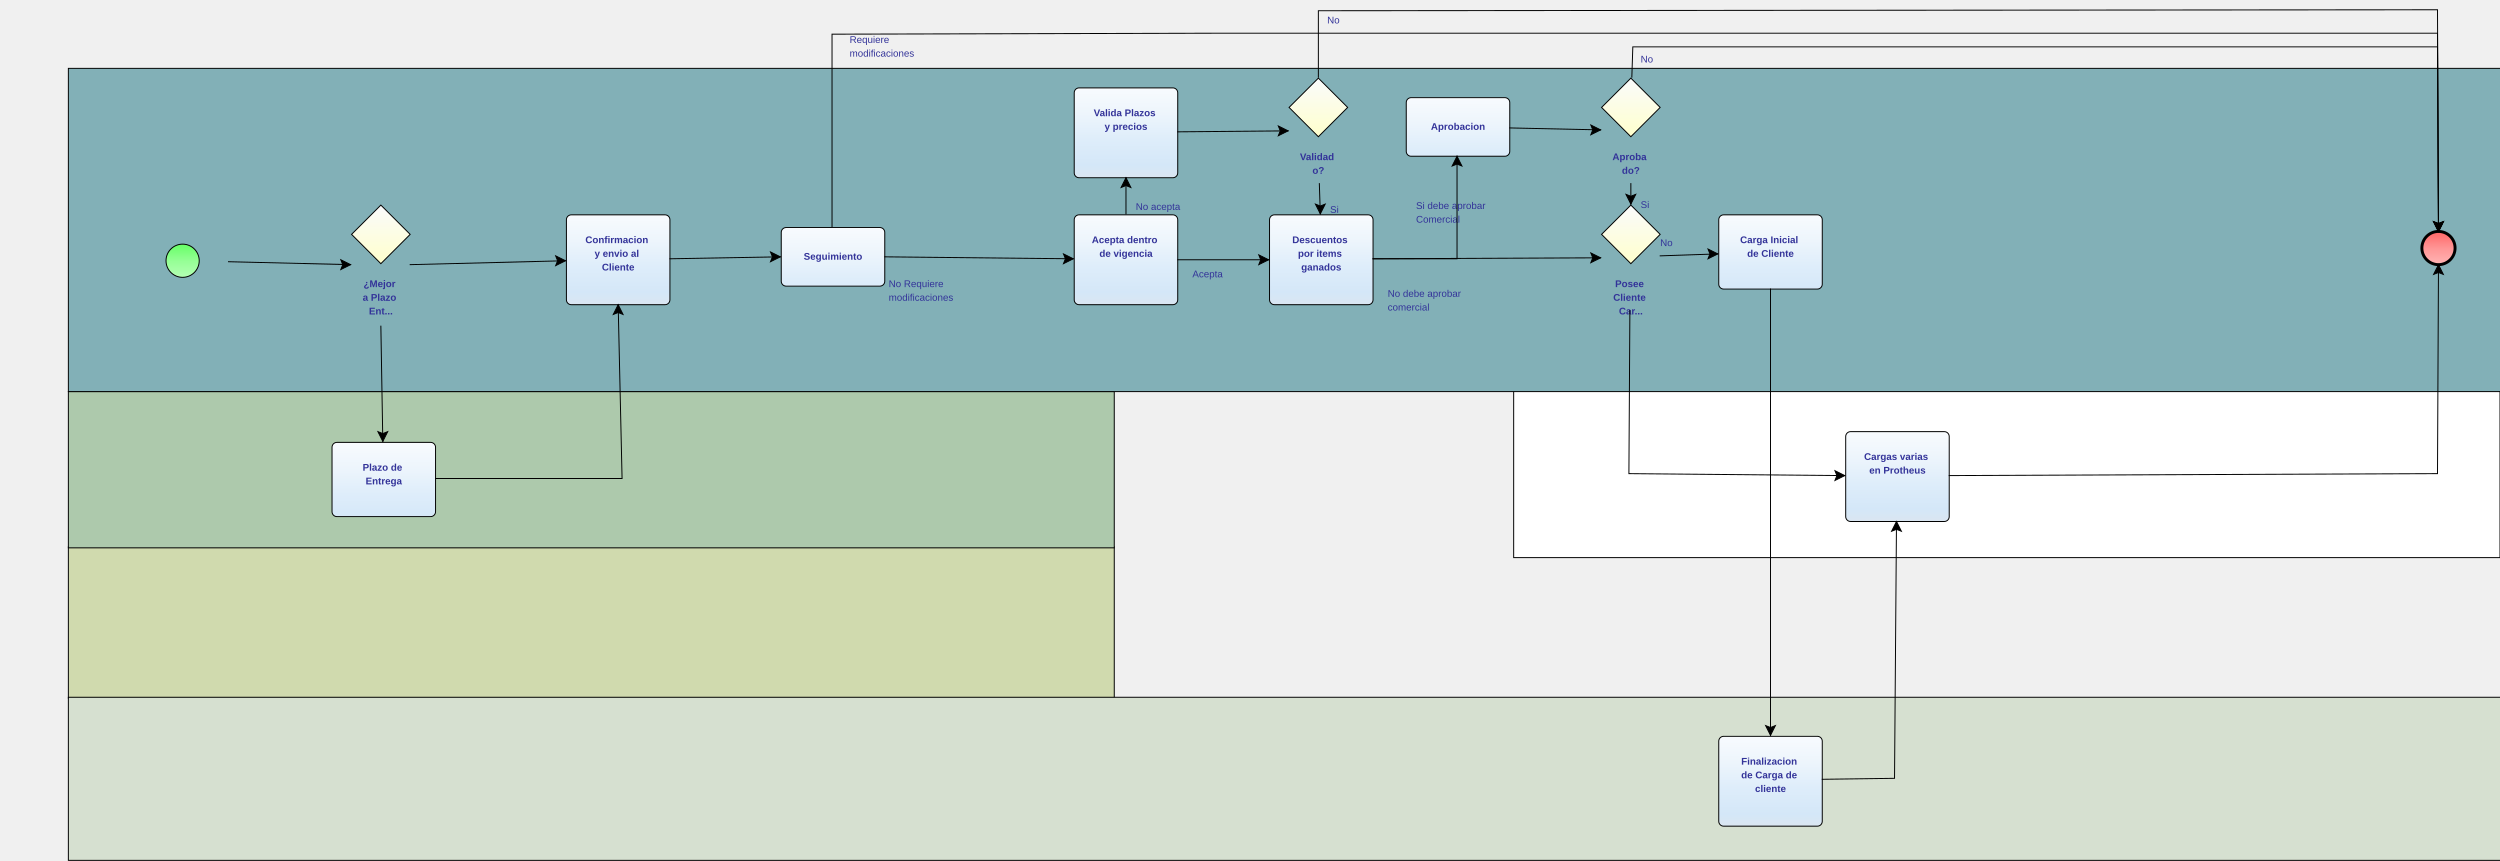
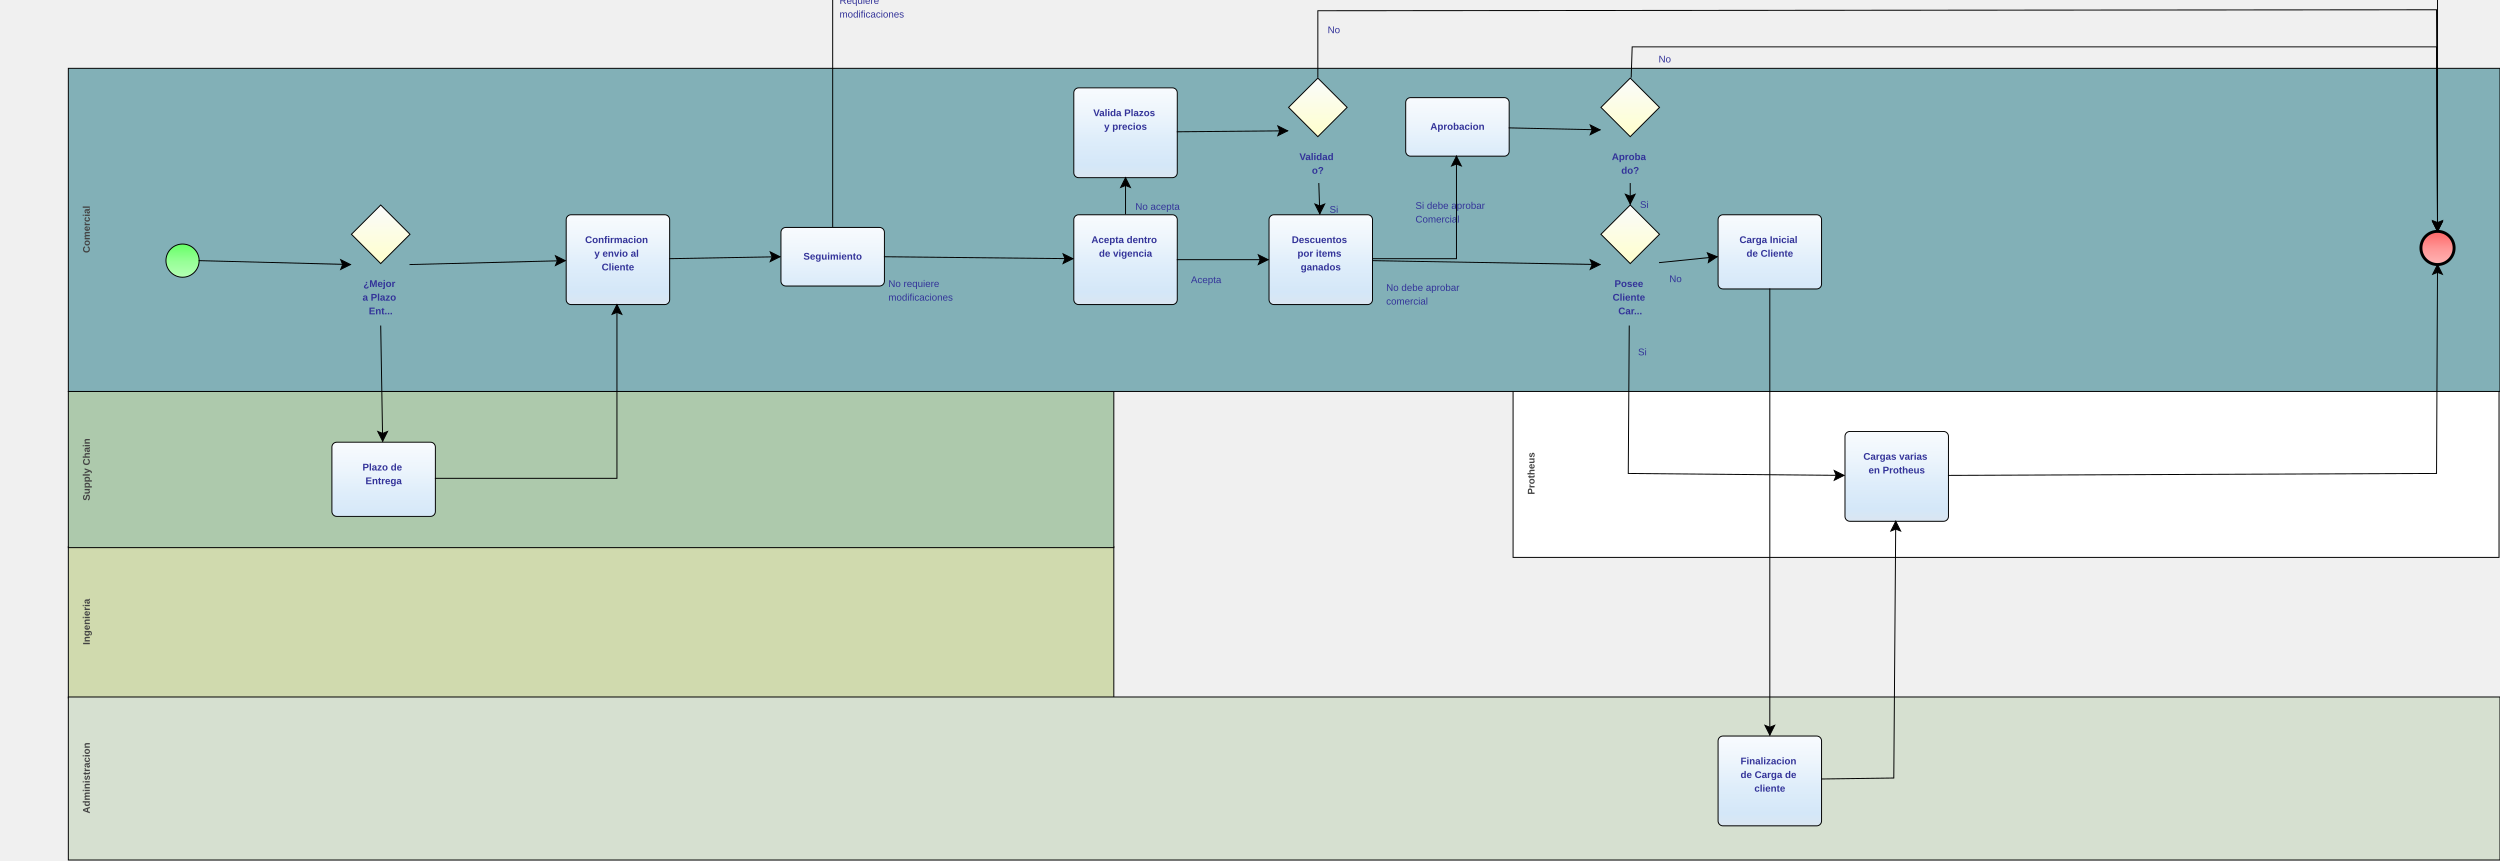
- <svg xmlns="http://www.w3.org/2000/svg" xmlns:xlink="http://www.w3.org/1999/xlink" style="stroke-dasharray:none; shape-rendering:auto; font-family:'Arial'; text-rendering:auto; fill-opacity:1; color-interpolation:auto; color-rendering:auto; font-size:12; fill:black; stroke:black; image-rendering:auto; stroke-miterlimit:10; stroke-linecap:square; stroke-linejoin:miter; font-style:normal; stroke-width:1; stroke-dashoffset:0; font-weight:normal; stroke-opacity:1;" contentScriptType="text/ecmascript" preserveAspectRatio="xMidYMid meet" zoomAndPan="magnify" version="1.0" contentStyleType="text/css" xml:xlink="http://www.w3.org/1999/xlink" width="2560" height="881">
+ <svg xmlns="http://www.w3.org/2000/svg" xmlns:xlink="http://www.w3.org/1999/xlink" style="stroke-dasharray:none; shape-rendering:auto; font-family:'Arial'; text-rendering:auto; fill-opacity:1; color-interpolation:auto; color-rendering:auto; font-size:12; fill:black; stroke:black; image-rendering:auto; stroke-miterlimit:10; stroke-linecap:square; stroke-linejoin:miter; font-style:normal; stroke-width:1; stroke-dashoffset:0; font-weight:normal; stroke-opacity:1;" contentScriptType="text/ecmascript" preserveAspectRatio="xMidYMid meet" zoomAndPan="magnify" version="1.0" contentStyleType="text/css" xml:xlink="http://www.w3.org/1999/xlink" width="2561" height="881">
  <rect x="1550" y="400" width="1010" height="171" ry="0" rx="0" style="stroke:#000000; fill:#FFFFFF" />
+   <g componentSequence="19">
+     <text x="-485" y="1558" transform="rotate(270)" text-anchor="middle" style="font-weight:bold;font-size:10px;stroke:none; fill:#434343">
+       <tspan dy="14" x="-485">Protheus</tspan>
+     </text>
+   </g>
  <rect x="70" y="560" width="1071" height="155" ry="0" rx="0" style="stroke:#000000; fill:#D0DAAE" />
+   <g componentSequence="4">
+     <text x="-637" y="78" transform="rotate(270)" text-anchor="middle" style="font-weight:bold;font-size:10px;stroke:none; fill:#434343">
+       <tspan dy="14" x="-637">Ingenieria</tspan>
+     </text>
+   </g>
  <rect x="70" y="401" width="1071" height="160" ry="0" rx="0" style="stroke:#000000; fill:#ADC9AC" />
+   <g componentSequence="3">
+     <text x="-481" y="78" transform="rotate(270)" text-anchor="middle" style="font-weight:bold;font-size:10px;stroke:none; fill:#434343">
+       <tspan dy="14" x="-481">Supply Chain</tspan>
+     </text>
+   </g>
  <rect x="70" y="70" width="2491" height="331" ry="0" rx="0" style="stroke:#000000; fill:#82B0B7" />
+   <g componentSequence="2">
+     <text x="-235" y="78" transform="rotate(270)" text-anchor="middle" style="font-weight:bold;font-size:10px;stroke:none; fill:#434343">
+       <tspan dy="14" x="-235">Comercial</tspan>
+     </text>
+   </g>
  <rect x="70" y="714" width="2491" height="167" ry="0" rx="0" style="stroke:#000000; fill:#D6E0D0" />
+   <g componentSequence="1">
+     <text x="-797" y="78" transform="rotate(270)" text-anchor="middle" style="font-weight:bold;font-size:10px;stroke:none; fill:#434343">
+       <tspan dy="14" x="-797">Administracion</tspan>
+     </text>
+   </g>
  <g sequence="5">
-     <rect x="340" y="453" width="106" height="76" ry="5" rx="5" style="fill:url(#linearGradientF8FBFEEDF5FCDEEDFAD4E7F8E2E5E9_1788925542);" stroke="191970" />
+     <rect x="340" y="453" width="106" height="76" ry="5" rx="5" style="fill:url(#linearGradientF8FBFEEDF5FCDEEDFAD4E7F8E2E5E9_281292556);" stroke="191970" />
  </g>
  <g componentSequence="5">
    <text x="393" y="468" text-anchor="middle" style="font-weight:bold;font-size:10px;stroke:none; fill:#333399">
      <tspan dy="14" x="393">Plazo de</tspan>
      <tspan dy="14" x="393">Entrega</tspan>
    </text>
  </g>
  <g sequence="6">
-     <ellipse cx="187" cy="267" rx="17" ry="17" stroke-width="1" style="fill:url(#linearGradient66FF6696FF96B6FFB6_1684485442);" stroke="336633" />
+     <ellipse cx="187" cy="267" rx="17" ry="17" stroke-width="1" style="fill:url(#linearGradient66FF6696FF96B6FFB6_503563108);" stroke="336633" />
  </g>
  <g sequence="7">
-     <polygon points=" 360 240 390 210 420 240 390 270 360 240" style="fill:url(#linearGradientFAFBFCFFFFCC_1616428310);" stroke="000000" />
+     <polygon points=" 360 240 390 210 420 240 390 270 360 240" style="fill:url(#linearGradientFAFBFCFFFFCC_440157308);" stroke="000000" />
  </g>
  <g componentSequence="7">
    <text x="390" y="280" text-anchor="middle" style="font-weight:bold;font-size:10px;stroke:none; fill:#333399">
      <tspan dy="14" x="390">¿Mejor</tspan>
      <tspan dy="14" x="390">a Plazo</tspan>
      <tspan dy="14" x="390">Ent...</tspan>
    </text>
  </g>
  <g sequence="12">
-     <rect x="800" y="233" width="106" height="60" ry="5" rx="5" style="fill:url(#linearGradientF8FBFEEDF5FCDEEDFAD4E7F8E2E5E9_626671481);" stroke="191970" />
+     <rect x="800" y="233" width="106" height="60" ry="5" rx="5" style="fill:url(#linearGradientF8FBFEEDF5FCDEEDFAD4E7F8E2E5E9_1597950303);" stroke="191970" />
  </g>
  <g componentSequence="12">
    <text x="853" y="252" text-anchor="middle" style="font-weight:bold;font-size:10px;stroke:none; fill:#333399">
      <tspan dy="14" x="853">Seguimiento</tspan>
    </text>
  </g>
  <g sequence="14">
-     <rect x="580" y="220" width="106" height="92" ry="5" rx="5" style="fill:url(#linearGradientF8FBFEEDF5FCDEEDFAD4E7F8E2E5E9_1235603026);" stroke="191970" />
+     <rect x="580" y="220" width="106" height="92" ry="5" rx="5" style="fill:url(#linearGradientF8FBFEEDF5FCDEEDFAD4E7F8E2E5E9_1848848891);" stroke="191970" />
  </g>
  <g componentSequence="14">
    <text x="633" y="235" text-anchor="middle" style="font-weight:bold;font-size:10px;stroke:none; fill:#333399">
      <tspan dy="14" x="633">Confirmacion</tspan>
      <tspan dy="14" x="633">y envio al</tspan>
      <tspan dy="14" x="633">Cliente</tspan>
    </text>
  </g>
  <g sequence="20">
-     <ellipse cx="2497" cy="254" rx="17" ry="17" stroke-width="3" style="fill:url(#linearGradientFF6666FF9696FFB6B6_339033857);" stroke="993333" />
+     <ellipse cx="2497" cy="254" rx="17" ry="17" stroke-width="3" style="fill:url(#linearGradientFF6666FF9696FFB6B6_1848367034);" stroke="993333" />
  </g>
  <g sequence="21">
-     <rect x="1300" y="220" width="106" height="92" ry="5" rx="5" style="fill:url(#linearGradientF8FBFEEDF5FCDEEDFAD4E7F8E2E5E9_824217756);" stroke="191970" />
+     <rect x="1300" y="220" width="106" height="92" ry="5" rx="5" style="fill:url(#linearGradientF8FBFEEDF5FCDEEDFAD4E7F8E2E5E9_382497191);" stroke="191970" />
  </g>
  <g componentSequence="21">
    <text x="1353" y="235" text-anchor="middle" style="font-weight:bold;font-size:10px;stroke:none; fill:#333399">
      <tspan dy="14" x="1353">Descuentos</tspan>
      <tspan dy="14" x="1353">por items</tspan>
      <tspan dy="14" x="1353">ganados</tspan>
    </text>
  </g>
  <g sequence="22">
-     <polygon points=" 1640 110 1670 80 1700 110 1670 140 1640 110" style="fill:url(#linearGradientFAFBFCFFFFCC_1165344822);" stroke="000000" />
+     <polygon points=" 1640 110 1670 80 1700 110 1670 140 1640 110" style="fill:url(#linearGradientFAFBFCFFFFCC_1058092560);" stroke="000000" />
  </g>
  <g componentSequence="22">
    <text x="1670" y="150" text-anchor="middle" style="font-weight:bold;font-size:10px;stroke:none; fill:#333399">
      <tspan dy="14" x="1670">Aproba</tspan>
      <tspan dy="14" x="1670">do?</tspan>
    </text>
  </g>
  <g sequence="23">
-     <rect x="1100" y="90" width="106" height="92" ry="5" rx="5" style="fill:url(#linearGradientF8FBFEEDF5FCDEEDFAD4E7F8E2E5E9_574968212);" stroke="191970" />
+     <rect x="1100" y="90" width="106" height="92" ry="5" rx="5" style="fill:url(#linearGradientF8FBFEEDF5FCDEEDFAD4E7F8E2E5E9_1222276320);" stroke="191970" />
  </g>
  <g componentSequence="23">
    <text x="1153" y="105" text-anchor="middle" style="font-weight:bold;font-size:10px;stroke:none; fill:#333399">
      <tspan dy="14" x="1153">Valida Plazos</tspan>
      <tspan dy="14" x="1153">y precios</tspan>
    </text>
  </g>
  <g sequence="24">
-     <rect x="1440" y="100" width="106" height="60" ry="5" rx="5" style="fill:url(#linearGradientF8FBFEEDF5FCDEEDFAD4E7F8E2E5E9_532000746);" stroke="191970" />
+     <rect x="1440" y="100" width="106" height="60" ry="5" rx="5" style="fill:url(#linearGradientF8FBFEEDF5FCDEEDFAD4E7F8E2E5E9_2029845574);" stroke="191970" />
  </g>
  <g componentSequence="24">
    <text x="1493" y="119" text-anchor="middle" style="font-weight:bold;font-size:10px;stroke:none; fill:#333399">
      <tspan dy="14" x="1493">Aprobacion</tspan>
    </text>
  </g>
  <g sequence="25">
-     <rect x="1100" y="220" width="106" height="92" ry="5" rx="5" style="fill:url(#linearGradientF8FBFEEDF5FCDEEDFAD4E7F8E2E5E9_707033328);" stroke="191970" />
+     <rect x="1100" y="220" width="106" height="92" ry="5" rx="5" style="fill:url(#linearGradientF8FBFEEDF5FCDEEDFAD4E7F8E2E5E9_231275447);" stroke="191970" />
  </g>
  <g componentSequence="25">
    <text x="1153" y="235" text-anchor="middle" style="font-weight:bold;font-size:10px;stroke:none; fill:#333399">
      <tspan dy="14" x="1153">Acepta dentro</tspan>
      <tspan dy="14" x="1153">de vigencia</tspan>
    </text>
  </g>
  <g sequence="26">
-     <polygon points=" 1640 240 1670 210 1700 240 1670 270 1640 240" style="fill:url(#linearGradientFAFBFCFFFFCC_1094416882);" stroke="000000" />
+     <polygon points=" 1640 240 1670 210 1700 240 1670 270 1640 240" style="fill:url(#linearGradientFAFBFCFFFFCC_996142504);" stroke="000000" />
  </g>
  <g componentSequence="26">
    <text x="1670" y="280" text-anchor="middle" style="font-weight:bold;font-size:10px;stroke:none; fill:#333399">
      <tspan dy="14" x="1670">Posee</tspan>
      <tspan dy="14" x="1670">Cliente</tspan>
      <tspan dy="14" x="1670">Car...</tspan>
    </text>
  </g>
  <g sequence="27">
-     <rect x="1760" y="220" width="106" height="76" ry="5" rx="5" style="fill:url(#linearGradientF8FBFEEDF5FCDEEDFAD4E7F8E2E5E9_1241139632);" stroke="191970" />
+     <rect x="1760" y="220" width="106" height="76" ry="5" rx="5" style="fill:url(#linearGradientF8FBFEEDF5FCDEEDFAD4E7F8E2E5E9_540664663);" stroke="191970" />
  </g>
  <g componentSequence="27">
    <text x="1813" y="235" text-anchor="middle" style="font-weight:bold;font-size:10px;stroke:none; fill:#333399">
      <tspan dy="14" x="1813">Carga Inicial</tspan>
      <tspan dy="14" x="1813">de Cliente</tspan>
    </text>
  </g>
  <g sequence="28">
-     <rect x="1760" y="754" width="106" height="92" ry="5" rx="5" style="fill:url(#linearGradientF8FBFEEDF5FCDEEDFAD4E7F8E2E5E9_2072147354);" stroke="191970" />
+     <rect x="1760" y="754" width="106" height="92" ry="5" rx="5" style="fill:url(#linearGradientF8FBFEEDF5FCDEEDFAD4E7F8E2E5E9_1069037018);" stroke="191970" />
  </g>
  <g componentSequence="28">
    <text x="1813" y="769" text-anchor="middle" style="font-weight:bold;font-size:10px;stroke:none; fill:#333399">
      <tspan dy="14" x="1813">Finalizacion</tspan>
      <tspan dy="14" x="1813">de Carga de</tspan>
      <tspan dy="14" x="1813">cliente</tspan>
    </text>
  </g>
  <g sequence="29">
-     <polygon points=" 1320 110 1350 80 1380 110 1350 140 1320 110" style="fill:url(#linearGradientFAFBFCFFFFCC_1919447522);" stroke="000000" />
+     <polygon points=" 1320 110 1350 80 1380 110 1350 140 1320 110" style="fill:url(#linearGradientFAFBFCFFFFCC_1978103001);" stroke="000000" />
  </g>
  <g componentSequence="29">
    <text x="1350" y="150" text-anchor="middle" style="font-weight:bold;font-size:10px;stroke:none; fill:#333399">
      <tspan dy="14" x="1350">Validad</tspan>
      <tspan dy="14" x="1350">o?</tspan>
    </text>
  </g>
  <g sequence="30">
-     <rect x="1890" y="442" width="106" height="92" ry="5" rx="5" style="fill:url(#linearGradientF8FBFEEDF5FCDEEDFAD4E7F8E2E5E9_1745253044);" stroke="191970" />
+     <rect x="1890" y="442" width="106" height="92" ry="5" rx="5" style="fill:url(#linearGradientF8FBFEEDF5FCDEEDFAD4E7F8E2E5E9_823260512);" stroke="191970" />
  </g>
  <g componentSequence="30">
    <text x="1943" y="457" text-anchor="middle" style="font-weight:bold;font-size:10px;stroke:none; fill:#333399">
      <tspan dy="14" x="1943">Cargas varias</tspan>
      <tspan dy="14" x="1943">en Protheus</tspan>
    </text>
  </g>
-   <g componentSequence="4">
-     <text x="307" y="270" style="font-size:10px;font-weight:none;stroke:none; fill:#333399" text-anchor="left" />
-   </g>
-   <g componentSequence="6">
+   <g componentSequence="10">
+     <text x="292" y="269" style="font-size:10px;font-weight:none;stroke:none; fill:#333399" text-anchor="left" />
+   </g>
+   <g componentSequence="11">
    <text x="401" y="393" style="font-size:10px;font-weight:none;stroke:none; fill:#333399" text-anchor="left" />
-   </g>
-   <g componentSequence="8">
-     <text x="510" y="269" style="font-size:10px;font-weight:none;stroke:none; fill:#333399" text-anchor="left" />
-   </g>
-   <g componentSequence="9">
-     <text x="641" y="490" style="font-size:10px;font-weight:none;stroke:none; fill:#333399" text-anchor="left" />
  </g>
  <g componentSequence="15">
    <text x="753" y="264" style="font-size:10px;font-weight:none;stroke:none; fill:#333399" text-anchor="left" />
  </g>
-   <g componentSequence="16">
-     <text x="870" y="30" style="font-size:10px;font-weight:none;stroke:none; fill:#333399" text-anchor="left">
-       <tspan dy="14" x="870">Requiere</tspan>
-       <tspan dy="14" x="870">modificaciones</tspan>
-     </text>
+   <g componentSequence="17">
+     <text x="638" y="490" style="font-size:10px;font-weight:none;stroke:none; fill:#333399" text-anchor="left" />
  </g>
  <g componentSequence="18">
-     <text x="910" y="280" style="font-size:10px;font-weight:none;stroke:none; fill:#333399" text-anchor="left">
-       <tspan dy="14" x="910">No Requiere</tspan>
-       <tspan dy="14" x="910">modificaciones</tspan>
-     </text>
-   </g>
-   <g componentSequence="20">
-     <text x="1163" y="201" style="font-size:10px;font-weight:none;stroke:none; fill:#333399" text-anchor="left">
-       <tspan dy="14" x="1163">No acepta</tspan>
-     </text>
-   </g>
-   <g componentSequence="22">
-     <text x="1221" y="270" style="font-size:10px;font-weight:none;stroke:none; fill:#333399" text-anchor="left">
-       <tspan dy="14" x="1221">Acepta</tspan>
-     </text>
-   </g>
-   <g componentSequence="24">
-     <text x="1273" y="135" style="font-size:10px;font-weight:none;stroke:none; fill:#333399" text-anchor="left" />
-   </g>
-   <g componentSequence="25">
-     <text x="1362" y="204" style="font-size:10px;font-weight:none;stroke:none; fill:#333399" text-anchor="left">
-       <tspan dy="14" x="1362">Si</tspan>
-     </text>
-   </g>
-   <g componentSequence="26">
-     <text x="1359" y="10" style="font-size:10px;font-weight:none;stroke:none; fill:#333399" text-anchor="left">
-       <tspan dy="14" x="1359">No</tspan>
-     </text>
-   </g>
-   <g componentSequence="28">
+     <text x="510" y="269" style="font-size:10px;font-weight:none;stroke:none; fill:#333399" text-anchor="left" />
+   </g>
+   <g componentSequence="31">
    <text x="1450" y="200" style="font-size:10px;font-weight:none;stroke:none; fill:#333399" text-anchor="left">
      <tspan dy="14" x="1450">Si debe aprobar</tspan>
      <tspan dy="14" x="1450">Comercial</tspan>
    </text>
  </g>
-   <g componentSequence="30">
-     <text x="1603" y="132" style="font-size:10px;font-weight:none;stroke:none; fill:#333399" text-anchor="left" />
-   </g>
-   <g componentSequence="31">
-     <text x="1680" y="50" style="font-size:10px;font-weight:none;stroke:none; fill:#333399" text-anchor="left">
-       <tspan dy="14" x="1680">No</tspan>
+   <g componentSequence="32">
+     <text x="1420" y="284" style="font-size:10px;font-weight:none;stroke:none; fill:#333399" text-anchor="left">
+       <tspan dy="14" x="1420">No debe aprobar</tspan>
+       <tspan dy="14" x="1420">comercial</tspan>
    </text>
  </g>
  <g componentSequence="33">
+     <text x="1699" y="50" style="font-size:10px;font-weight:none;stroke:none; fill:#333399" text-anchor="left">
+       <tspan dy="14" x="1699">No</tspan>
+     </text>
+   </g>
+   <g componentSequence="34">
    <text x="1680" y="199" style="font-size:10px;font-weight:none;stroke:none; fill:#333399" text-anchor="left">
      <tspan dy="14" x="1680">Si</tspan>
    </text>
  </g>
-   <g componentSequence="34">
-     <text x="1421" y="290" style="font-size:10px;font-weight:none;stroke:none; fill:#333399" text-anchor="left">
-       <tspan dy="14" x="1421">No debe aprobar</tspan>
-       <tspan dy="14" x="1421">comercial</tspan>
+   <g componentSequence="35">
+     <text x="1273" y="135" style="font-size:10px;font-weight:none;stroke:none; fill:#333399" text-anchor="left" />
+   </g>
+   <g componentSequence="36">
+     <text x="1603" y="132" style="font-size:10px;font-weight:none;stroke:none; fill:#333399" text-anchor="left" />
+   </g>
+   <g componentSequence="37">
+     <text x="1163" y="201" style="font-size:10px;font-weight:none;stroke:none; fill:#333399" text-anchor="left">
+       <tspan dy="14" x="1163">No acepta</tspan>
    </text>
  </g>
  <g componentSequence="38">
-     <text x="1700" y="238" style="font-size:10px;font-weight:none;stroke:none; fill:#333399" text-anchor="left">
-       <tspan dy="14" x="1700">No</tspan>
+     <text x="1220" y="276" style="font-size:10px;font-weight:none;stroke:none; fill:#333399" text-anchor="left">
+       <tspan dy="14" x="1220">Acepta</tspan>
+     </text>
+   </g>
+   <g componentSequence="39">
+     <text x="1710" y="275" style="font-size:10px;font-weight:none;stroke:none; fill:#333399" text-anchor="left">
+       <tspan dy="14" x="1710">No</tspan>
    </text>
  </g>
  <g componentSequence="40">
+     <text x="1678" y="350" style="font-size:10px;font-weight:none;stroke:none; fill:#333399" text-anchor="left">
+       <tspan dy="14" x="1678">Si</tspan>
+     </text>
+   </g>
+   <g componentSequence="41">
    <text x="1823" y="525" style="font-size:10px;font-weight:none;stroke:none; fill:#333399" text-anchor="left" />
  </g>
-   <g componentSequence="41">
+   <g componentSequence="42">
    <text x="1951" y="703" style="font-size:10px;font-weight:none;stroke:none; fill:#333399" text-anchor="left" />
  </g>
  <g componentSequence="43">
-     <text x="1705" y="485" style="font-size:10px;font-weight:none;stroke:none; fill:#333399" text-anchor="left" />
+     <text x="1362" y="204" style="font-size:10px;font-weight:none;stroke:none; fill:#333399" text-anchor="left">
+       <tspan dy="14" x="1362">Si</tspan>
+     </text>
  </g>
  <g componentSequence="44">
+     <text x="1360" y="20" style="font-size:10px;font-weight:none;stroke:none; fill:#333399" text-anchor="left">
+       <tspan dy="14" x="1360">No</tspan>
+     </text>
+   </g>
+   <g componentSequence="45">
    <text x="2363" y="486" style="font-size:10px;font-weight:none;stroke:none; fill:#333399" text-anchor="left" />
  </g>
-   <path style="fill:none; stroke:#000000;stroke-width:1" d="M234.0 268.0 L359.0 271.0" />
-   <polygon style="fill:#000000; stroke:#000000;" points=" 349 266 359 271 349 276 351 271" />
+   <g componentSequence="46">
+     <text x="910" y="280" style="font-size:10px;font-weight:none;stroke:none; fill:#333399" text-anchor="left">
+       <tspan dy="14" x="910">No requiere</tspan>
+       <tspan dy="14" x="910">modificaciones</tspan>
+     </text>
+   </g>
+   <g componentSequence="47">
+     <text x="860" y="-10" style="font-size:10px;font-weight:none;stroke:none; fill:#333399" text-anchor="left">
+       <tspan dy="14" x="860">Requiere</tspan>
+       <tspan dy="14" x="860">modificaciones</tspan>
+     </text>
+   </g>
+   <path style="fill:none; stroke:#000000;stroke-width:1" d="M446.0 490.0 L632.0 490.0 L632.0 312.0" />
+   <polygon style="fill:#000000; stroke:#000000;" points=" 627 322 632 312 637 322 632 320" />
  <path style="fill:none; stroke:#000000;stroke-width:1" d="M390.0 334.0 L392.0 452.0" />
  <polygon style="fill:#000000; stroke:#000000;" points=" 397 442 392 452 387 442 392 444" />
+   <path style="fill:none; stroke:#000000;stroke-width:1" d="M204.0 267.0 L359.0 271.0" />
+   <polygon style="fill:#000000; stroke:#000000;" points=" 349 266 359 271 349 276 351 271" />
  <path style="fill:none; stroke:#000000;stroke-width:1" d="M420.0 271.0 L579.0 267.0" />
  <polygon style="fill:#000000; stroke:#000000;" points=" 569 262 579 267 569 272 571 267" />
-   <path style="fill:none; stroke:#000000;stroke-width:1" d="M446.0 490.0 L637.0 490.0 L633.0 312.0" />
-   <polygon style="fill:#000000; stroke:#000000;" points=" 628 322 633 312 638 322 633 320" />
-   <path style="fill:none; stroke:#000000;stroke-width:1" d="M852.0 232.0 L852.0 35.0 L1244.0 34.0 L2496.0 34.0 L2497.0 237.0" />
+   <path style="fill:none; stroke:#000000;stroke-width:1" d="M906.0 263.0 L1099.0 265.0" />
+   <polygon style="fill:#000000; stroke:#000000;" points=" 1089 260 1099 265 1089 270 1091 265" />
+   <path style="fill:none; stroke:#000000;stroke-width:1" d="M853.0 232.0 L853.0 -32.0 L2497.0 -32.0 L2497.0 236.0" />
+   <polygon style="fill:#000000; stroke:#000000;" points=" 2502 226 2497 236 2492 226 2497 228" />
+   <path style="fill:none; stroke:#000000;stroke-width:1" d="M686.0 265.0 L799.0 263.0" />
+   <polygon style="fill:#000000; stroke:#000000;" points=" 789 258 799 263 789 268 791 263" />
+   <path style="fill:none; stroke:#000000;stroke-width:1" d="M1671.0 79.0 L1672.0 48.0 L2496.0 48.0 L2497.0 237.0" />
  <polygon style="fill:#000000; stroke:#000000;" points=" 2502 227 2497 237 2492 227 2497 229" />
  <path style="fill:none; stroke:#000000;stroke-width:1" d="M1350.0 79.0 L1350.0 11.0 L2496.0 10.0 L2497.0 237.0" />
  <polygon style="fill:#000000; stroke:#000000;" points=" 2502 227 2497 237 2492 227 2497 229" />
-   <path style="fill:none; stroke:#000000;stroke-width:1" d="M1671.0 79.0 L1672.0 48.0 L2496.0 48.0 L2497.0 237.0" />
-   <polygon style="fill:#000000; stroke:#000000;" points=" 2502 227 2497 237 2492 227 2497 229" />
  <path style="fill:none; stroke:#000000;stroke-width:1" d="M1996.0 487.0 L2496.0 485.0 L2497.0 271.0" />
  <polygon style="fill:#000000; stroke:#000000;" points=" 2492 281 2497 271 2502 281 2497 279" />
-   <path style="fill:none; stroke:#000000;stroke-width:1" d="M686.0 265.0 L799.0 263.0" />
-   <polygon style="fill:#000000; stroke:#000000;" points=" 789 258 799 263 789 268 791 263" />
-   <path style="fill:none; stroke:#000000;stroke-width:1" d="M906.0 263.0 L1099.0 265.0" />
-   <polygon style="fill:#000000; stroke:#000000;" points=" 1089 260 1099 265 1089 270 1091 265" />
+   <path style="fill:none; stroke:#000000;stroke-width:1" d="M1406.0 265.0 L1492.0 265.0 L1492.0 160.0" />
+   <polygon style="fill:#000000; stroke:#000000;" points=" 1487 170 1492 160 1497 170 1492 168" />
+   <path style="fill:none; stroke:#000000;stroke-width:1" d="M1406.0 267.0 L1639.0 271.0" />
+   <polygon style="fill:#000000; stroke:#000000;" points=" 1629 266 1639 271 1629 276 1631 271" />
+   <path style="fill:none; stroke:#000000;stroke-width:1" d="M1206.0 266.0 L1299.0 266.0" />
+   <polygon style="fill:#000000; stroke:#000000;" points=" 1289 261 1299 266 1289 271 1291 266" />
+   <path style="fill:none; stroke:#000000;stroke-width:1" d="M1351.0 188.0 L1352.0 219.0" />
+   <polygon style="fill:#000000; stroke:#000000;" points=" 1357 209 1352 219 1347 209 1352 211" />
+   <path style="fill:none; stroke:#000000;stroke-width:1" d="M1670.0 188.0 L1670.0 209.0" />
+   <polygon style="fill:#000000; stroke:#000000;" points=" 1675 199 1670 209 1665 199 1670 201" />
+   <path style="fill:none; stroke:#000000;stroke-width:1" d="M1546.0 131.0 L1639.0 133.0" />
+   <polygon style="fill:#000000; stroke:#000000;" points=" 1629 128 1639 133 1629 138 1631 133" />
+   <path style="fill:none; stroke:#000000;stroke-width:1" d="M1206.0 135.0 L1319.0 134.0" />
+   <polygon style="fill:#000000; stroke:#000000;" points=" 1309 129 1319 134 1309 139 1311 134" />
  <path style="fill:none; stroke:#000000;stroke-width:1" d="M1153.0 219.0 L1153.0 182.0" />
  <polygon style="fill:#000000; stroke:#000000;" points=" 1148 192 1153 182 1158 192 1153 190" />
-   <path style="fill:none; stroke:#000000;stroke-width:1" d="M1206.0 266.0 L1299.0 266.0" />
-   <polygon style="fill:#000000; stroke:#000000;" points=" 1289 261 1299 266 1289 271 1291 266" />
-   <path style="fill:none; stroke:#000000;stroke-width:1" d="M1206.0 135.0 L1319.0 134.0" />
-   <polygon style="fill:#000000; stroke:#000000;" points=" 1309 129 1319 134 1309 139 1311 134" />
-   <path style="fill:none; stroke:#000000;stroke-width:1" d="M1406.0 265.0 L1492.0 265.0 L1492.0 160.0" />
-   <polygon style="fill:#000000; stroke:#000000;" points=" 1487 170 1492 160 1497 170 1492 168" />
-   <path style="fill:none; stroke:#000000;stroke-width:1" d="M1406.0 265.0 L1639.0 264.0" />
-   <polygon style="fill:#000000; stroke:#000000;" points=" 1629 259 1639 264 1629 269 1631 264" />
-   <path style="fill:none; stroke:#000000;stroke-width:1" d="M1351.0 188.0 L1352.0 219.0" />
-   <polygon style="fill:#000000; stroke:#000000;" points=" 1357 209 1352 219 1347 209 1352 211" />
-   <path style="fill:none; stroke:#000000;stroke-width:1" d="M1546.0 131.0 L1639.0 133.0" />
-   <polygon style="fill:#000000; stroke:#000000;" points=" 1629 128 1639 133 1629 138 1631 133" />
-   <path style="fill:none; stroke:#000000;stroke-width:1" d="M1670.0 188.0 L1670.0 209.0" />
-   <polygon style="fill:#000000; stroke:#000000;" points=" 1675 199 1670 209 1665 199 1670 201" />
-   <path style="fill:none; stroke:#000000;stroke-width:1" d="M1700.0 262.0 L1759.0 260.0" />
-   <polygon style="fill:#000000; stroke:#000000;" points=" 1749 255 1759 260 1749 265 1751 260" />
-   <path style="fill:none; stroke:#000000;stroke-width:1" d="M1669.0 318.0 L1668.0 485.0 L1889.0 487.0" />
+   <path style="fill:none; stroke:#000000;stroke-width:1" d="M1700.0 269.0 L1759.0 263.0" />
+   <polygon style="fill:#000000; stroke:#000000;" points=" 1749 259 1759 263 1750 269 1751 264" />
+   <path style="fill:none; stroke:#000000;stroke-width:1" d="M1669.0 334.0 L1668.0 485.0 L1889.0 487.0" />
  <polygon style="fill:#000000; stroke:#000000;" points=" 1879 482 1889 487 1879 492 1881 487" />
  <path style="fill:none; stroke:#000000;stroke-width:1" d="M1813.0 296.0 L1813.0 753.0" />
  <polygon style="fill:#000000; stroke:#000000;" points=" 1818 743 1813 753 1808 743 1813 745" />
  <path style="fill:none; stroke:#000000;stroke-width:1" d="M1866.0 798.0 L1940.0 797.0 L1942.0 534.0" />
  <polygon style="fill:#000000; stroke:#000000;" points=" 1937 544 1942 534 1947 544 1942 542" />
  <defs>
-     <linearGradient xlink:href="#linearGradientF8FBFEEDF5FCDEEDFAD4E7F8E2E5E9" id="linearGradientF8FBFEEDF5FCDEEDFAD4E7F8E2E5E9_1788925542" x1="0" y1="453.0" x2="0" y2="559.0" gradientUnits="userSpaceOnUse" xlink:type="simple" xlink:actuate="onLoad" xlink:show="other" />
+     <linearGradient xlink:href="#linearGradientF8FBFEEDF5FCDEEDFAD4E7F8E2E5E9" id="linearGradientF8FBFEEDF5FCDEEDFAD4E7F8E2E5E9_281292556" x1="0" y1="453.0" x2="0" y2="559.0" gradientUnits="userSpaceOnUse" xlink:type="simple" xlink:actuate="onLoad" xlink:show="other" />
    <linearGradient id="linearGradientF8FBFEEDF5FCDEEDFAD4E7F8E2E5E9">
      <stop style="stop-color:#F8FBFE;stop-opacity:1;" offset="0.0" id="stopF8FBFE" />
      <stop style="stop-color:#EDF5FC;stop-opacity:1;" offset="0.25" id="stopEDF5FC" />
      <stop style="stop-color:#DEEDFA;stop-opacity:1;" offset="0.5" id="stopDEEDFA" />
      <stop style="stop-color:#D4E7F8;stop-opacity:1;" offset="0.75" id="stopD4E7F8" />
      <stop style="stop-color:#E2E5E9;stop-opacity:1;" offset="1.0" id="stopE2E5E9" />
    </linearGradient>
-     <linearGradient xlink:href="#linearGradient66FF6696FF96B6FFB6" id="linearGradient66FF6696FF96B6FFB6_1684485442" x1="0" y1="250.0" x2="0" y2="285.0" gradientUnits="userSpaceOnUse" xlink:type="simple" xlink:actuate="onLoad" xlink:show="other" />
+     <linearGradient xlink:href="#linearGradient66FF6696FF96B6FFB6" id="linearGradient66FF6696FF96B6FFB6_503563108" x1="0" y1="250.0" x2="0" y2="285.0" gradientUnits="userSpaceOnUse" xlink:type="simple" xlink:actuate="onLoad" xlink:show="other" />
    <linearGradient id="linearGradient66FF6696FF96B6FFB6">
      <stop style="stop-color:#66FF66;stop-opacity:1;" offset="0.0" id="stop66FF66" />
      <stop style="stop-color:#96FF96;stop-opacity:1;" offset="0.5" id="stop96FF96" />
      <stop style="stop-color:#B6FFB6;stop-opacity:1;" offset="1.0" id="stopB6FFB6" />
    </linearGradient>
-     <linearGradient xlink:href="#linearGradientFAFBFCFFFFCC" id="linearGradientFAFBFCFFFFCC_1616428310" x1="0" y1="210.0" x2="0" y2="270.0" gradientUnits="userSpaceOnUse" xlink:type="simple" xlink:actuate="onLoad" xlink:show="other" />
+     <linearGradient xlink:href="#linearGradientFAFBFCFFFFCC" id="linearGradientFAFBFCFFFFCC_440157308" x1="0" y1="210.0" x2="0" y2="270.0" gradientUnits="userSpaceOnUse" xlink:type="simple" xlink:actuate="onLoad" xlink:show="other" />
    <linearGradient id="linearGradientFAFBFCFFFFCC">
      <stop style="stop-color:#FAFBFC;stop-opacity:1;" offset="0.0" id="stopFAFBFC" />
      <stop style="stop-color:#FFFFCC;stop-opacity:1;" offset="1.0" id="stopFFFFCC" />
    </linearGradient>
-     <linearGradient xlink:href="#linearGradientF8FBFEEDF5FCDEEDFAD4E7F8E2E5E9" id="linearGradientF8FBFEEDF5FCDEEDFAD4E7F8E2E5E9_626671481" x1="0" y1="233.0" x2="0" y2="339.0" gradientUnits="userSpaceOnUse" xlink:type="simple" xlink:actuate="onLoad" xlink:show="other" />
-     <linearGradient xlink:href="#linearGradientF8FBFEEDF5FCDEEDFAD4E7F8E2E5E9" id="linearGradientF8FBFEEDF5FCDEEDFAD4E7F8E2E5E9_1235603026" x1="0" y1="220.0" x2="0" y2="326.0" gradientUnits="userSpaceOnUse" xlink:type="simple" xlink:actuate="onLoad" xlink:show="other" />
-     <linearGradient xlink:href="#linearGradientFF6666FF9696FFB6B6" id="linearGradientFF6666FF9696FFB6B6_339033857" x1="0" y1="237.0" x2="0" y2="272.0" gradientUnits="userSpaceOnUse" xlink:type="simple" xlink:actuate="onLoad" xlink:show="other" />
+     <linearGradient xlink:href="#linearGradientF8FBFEEDF5FCDEEDFAD4E7F8E2E5E9" id="linearGradientF8FBFEEDF5FCDEEDFAD4E7F8E2E5E9_1597950303" x1="0" y1="233.0" x2="0" y2="339.0" gradientUnits="userSpaceOnUse" xlink:type="simple" xlink:actuate="onLoad" xlink:show="other" />
+     <linearGradient xlink:href="#linearGradientF8FBFEEDF5FCDEEDFAD4E7F8E2E5E9" id="linearGradientF8FBFEEDF5FCDEEDFAD4E7F8E2E5E9_1848848891" x1="0" y1="220.0" x2="0" y2="326.0" gradientUnits="userSpaceOnUse" xlink:type="simple" xlink:actuate="onLoad" xlink:show="other" />
+     <linearGradient xlink:href="#linearGradientFF6666FF9696FFB6B6" id="linearGradientFF6666FF9696FFB6B6_1848367034" x1="0" y1="237.0" x2="0" y2="272.0" gradientUnits="userSpaceOnUse" xlink:type="simple" xlink:actuate="onLoad" xlink:show="other" />
    <linearGradient id="linearGradientFF6666FF9696FFB6B6">
      <stop style="stop-color:#FF6666;stop-opacity:1;" offset="0.0" id="stopFF6666" />
      <stop style="stop-color:#FF9696;stop-opacity:1;" offset="0.5" id="stopFF9696" />
      <stop style="stop-color:#FFB6B6;stop-opacity:1;" offset="1.0" id="stopFFB6B6" />
    </linearGradient>
-     <linearGradient xlink:href="#linearGradientF8FBFEEDF5FCDEEDFAD4E7F8E2E5E9" id="linearGradientF8FBFEEDF5FCDEEDFAD4E7F8E2E5E9_824217756" x1="0" y1="220.0" x2="0" y2="326.0" gradientUnits="userSpaceOnUse" xlink:type="simple" xlink:actuate="onLoad" xlink:show="other" />
-     <linearGradient xlink:href="#linearGradientFAFBFCFFFFCC" id="linearGradientFAFBFCFFFFCC_1165344822" x1="0" y1="80.0" x2="0" y2="140.0" gradientUnits="userSpaceOnUse" xlink:type="simple" xlink:actuate="onLoad" xlink:show="other" />
-     <linearGradient xlink:href="#linearGradientF8FBFEEDF5FCDEEDFAD4E7F8E2E5E9" id="linearGradientF8FBFEEDF5FCDEEDFAD4E7F8E2E5E9_574968212" x1="0" y1="90.0" x2="0" y2="196.0" gradientUnits="userSpaceOnUse" xlink:type="simple" xlink:actuate="onLoad" xlink:show="other" />
-     <linearGradient xlink:href="#linearGradientF8FBFEEDF5FCDEEDFAD4E7F8E2E5E9" id="linearGradientF8FBFEEDF5FCDEEDFAD4E7F8E2E5E9_532000746" x1="0" y1="100.0" x2="0" y2="206.0" gradientUnits="userSpaceOnUse" xlink:type="simple" xlink:actuate="onLoad" xlink:show="other" />
-     <linearGradient xlink:href="#linearGradientF8FBFEEDF5FCDEEDFAD4E7F8E2E5E9" id="linearGradientF8FBFEEDF5FCDEEDFAD4E7F8E2E5E9_707033328" x1="0" y1="220.0" x2="0" y2="326.0" gradientUnits="userSpaceOnUse" xlink:type="simple" xlink:actuate="onLoad" xlink:show="other" />
-     <linearGradient xlink:href="#linearGradientFAFBFCFFFFCC" id="linearGradientFAFBFCFFFFCC_1094416882" x1="0" y1="210.0" x2="0" y2="270.0" gradientUnits="userSpaceOnUse" xlink:type="simple" xlink:actuate="onLoad" xlink:show="other" />
-     <linearGradient xlink:href="#linearGradientF8FBFEEDF5FCDEEDFAD4E7F8E2E5E9" id="linearGradientF8FBFEEDF5FCDEEDFAD4E7F8E2E5E9_1241139632" x1="0" y1="220.0" x2="0" y2="326.0" gradientUnits="userSpaceOnUse" xlink:type="simple" xlink:actuate="onLoad" xlink:show="other" />
-     <linearGradient xlink:href="#linearGradientF8FBFEEDF5FCDEEDFAD4E7F8E2E5E9" id="linearGradientF8FBFEEDF5FCDEEDFAD4E7F8E2E5E9_2072147354" x1="0" y1="754.0" x2="0" y2="860.0" gradientUnits="userSpaceOnUse" xlink:type="simple" xlink:actuate="onLoad" xlink:show="other" />
-     <linearGradient xlink:href="#linearGradientFAFBFCFFFFCC" id="linearGradientFAFBFCFFFFCC_1919447522" x1="0" y1="80.0" x2="0" y2="140.0" gradientUnits="userSpaceOnUse" xlink:type="simple" xlink:actuate="onLoad" xlink:show="other" />
-     <linearGradient xlink:href="#linearGradientF8FBFEEDF5FCDEEDFAD4E7F8E2E5E9" id="linearGradientF8FBFEEDF5FCDEEDFAD4E7F8E2E5E9_1745253044" x1="0" y1="442.0" x2="0" y2="548.0" gradientUnits="userSpaceOnUse" xlink:type="simple" xlink:actuate="onLoad" xlink:show="other" />
+     <linearGradient xlink:href="#linearGradientF8FBFEEDF5FCDEEDFAD4E7F8E2E5E9" id="linearGradientF8FBFEEDF5FCDEEDFAD4E7F8E2E5E9_382497191" x1="0" y1="220.0" x2="0" y2="326.0" gradientUnits="userSpaceOnUse" xlink:type="simple" xlink:actuate="onLoad" xlink:show="other" />
+     <linearGradient xlink:href="#linearGradientFAFBFCFFFFCC" id="linearGradientFAFBFCFFFFCC_1058092560" x1="0" y1="80.0" x2="0" y2="140.0" gradientUnits="userSpaceOnUse" xlink:type="simple" xlink:actuate="onLoad" xlink:show="other" />
+     <linearGradient xlink:href="#linearGradientF8FBFEEDF5FCDEEDFAD4E7F8E2E5E9" id="linearGradientF8FBFEEDF5FCDEEDFAD4E7F8E2E5E9_1222276320" x1="0" y1="90.0" x2="0" y2="196.0" gradientUnits="userSpaceOnUse" xlink:type="simple" xlink:actuate="onLoad" xlink:show="other" />
+     <linearGradient xlink:href="#linearGradientF8FBFEEDF5FCDEEDFAD4E7F8E2E5E9" id="linearGradientF8FBFEEDF5FCDEEDFAD4E7F8E2E5E9_2029845574" x1="0" y1="100.0" x2="0" y2="206.0" gradientUnits="userSpaceOnUse" xlink:type="simple" xlink:actuate="onLoad" xlink:show="other" />
+     <linearGradient xlink:href="#linearGradientF8FBFEEDF5FCDEEDFAD4E7F8E2E5E9" id="linearGradientF8FBFEEDF5FCDEEDFAD4E7F8E2E5E9_231275447" x1="0" y1="220.0" x2="0" y2="326.0" gradientUnits="userSpaceOnUse" xlink:type="simple" xlink:actuate="onLoad" xlink:show="other" />
+     <linearGradient xlink:href="#linearGradientFAFBFCFFFFCC" id="linearGradientFAFBFCFFFFCC_996142504" x1="0" y1="210.0" x2="0" y2="270.0" gradientUnits="userSpaceOnUse" xlink:type="simple" xlink:actuate="onLoad" xlink:show="other" />
+     <linearGradient xlink:href="#linearGradientF8FBFEEDF5FCDEEDFAD4E7F8E2E5E9" id="linearGradientF8FBFEEDF5FCDEEDFAD4E7F8E2E5E9_540664663" x1="0" y1="220.0" x2="0" y2="326.0" gradientUnits="userSpaceOnUse" xlink:type="simple" xlink:actuate="onLoad" xlink:show="other" />
+     <linearGradient xlink:href="#linearGradientF8FBFEEDF5FCDEEDFAD4E7F8E2E5E9" id="linearGradientF8FBFEEDF5FCDEEDFAD4E7F8E2E5E9_1069037018" x1="0" y1="754.0" x2="0" y2="860.0" gradientUnits="userSpaceOnUse" xlink:type="simple" xlink:actuate="onLoad" xlink:show="other" />
+     <linearGradient xlink:href="#linearGradientFAFBFCFFFFCC" id="linearGradientFAFBFCFFFFCC_1978103001" x1="0" y1="80.0" x2="0" y2="140.0" gradientUnits="userSpaceOnUse" xlink:type="simple" xlink:actuate="onLoad" xlink:show="other" />
+     <linearGradient xlink:href="#linearGradientF8FBFEEDF5FCDEEDFAD4E7F8E2E5E9" id="linearGradientF8FBFEEDF5FCDEEDFAD4E7F8E2E5E9_823260512" x1="0" y1="442.0" x2="0" y2="548.0" gradientUnits="userSpaceOnUse" xlink:type="simple" xlink:actuate="onLoad" xlink:show="other" />
  </defs>
</svg>
